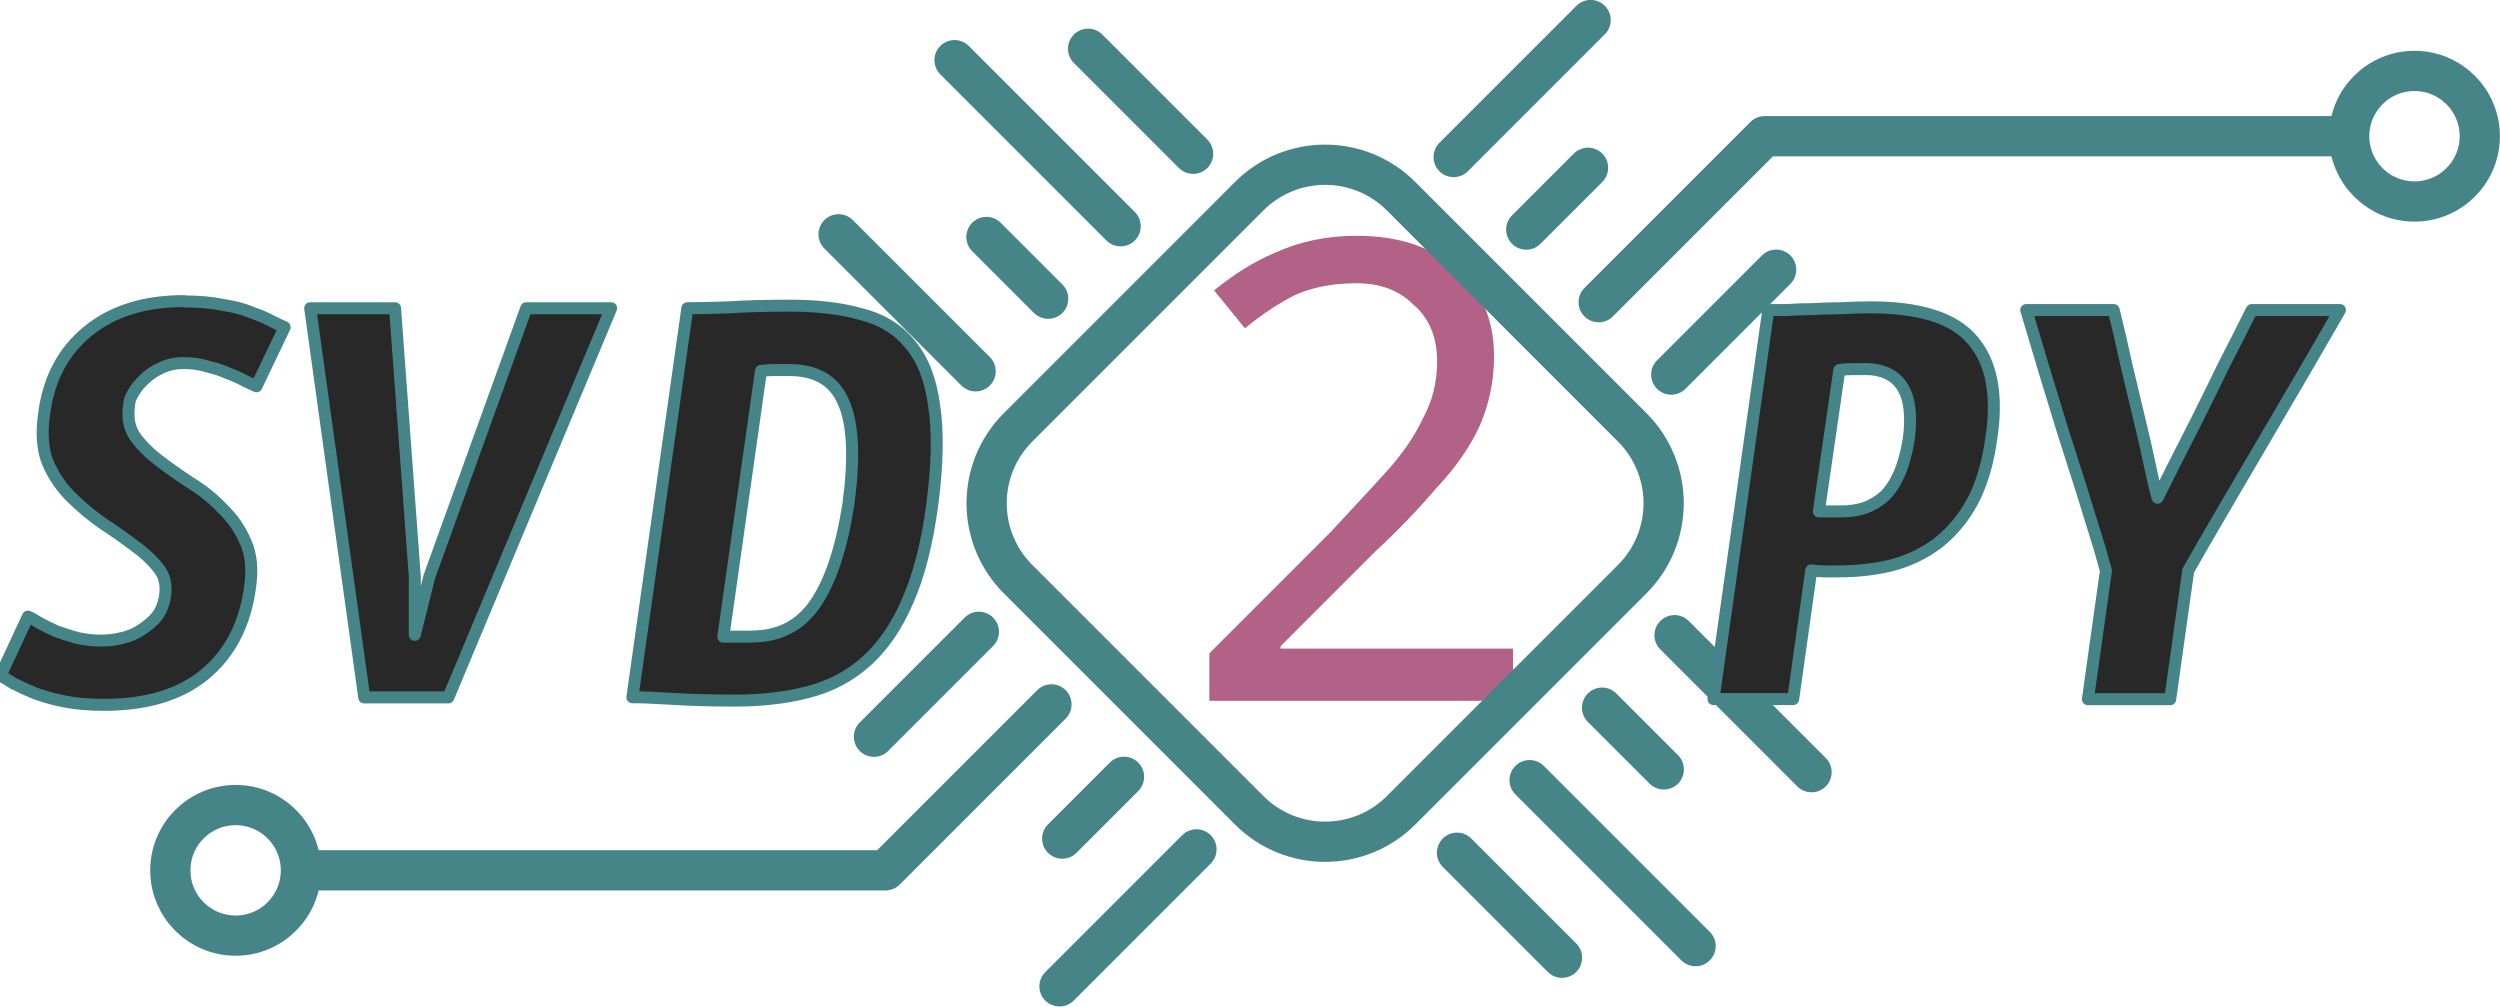
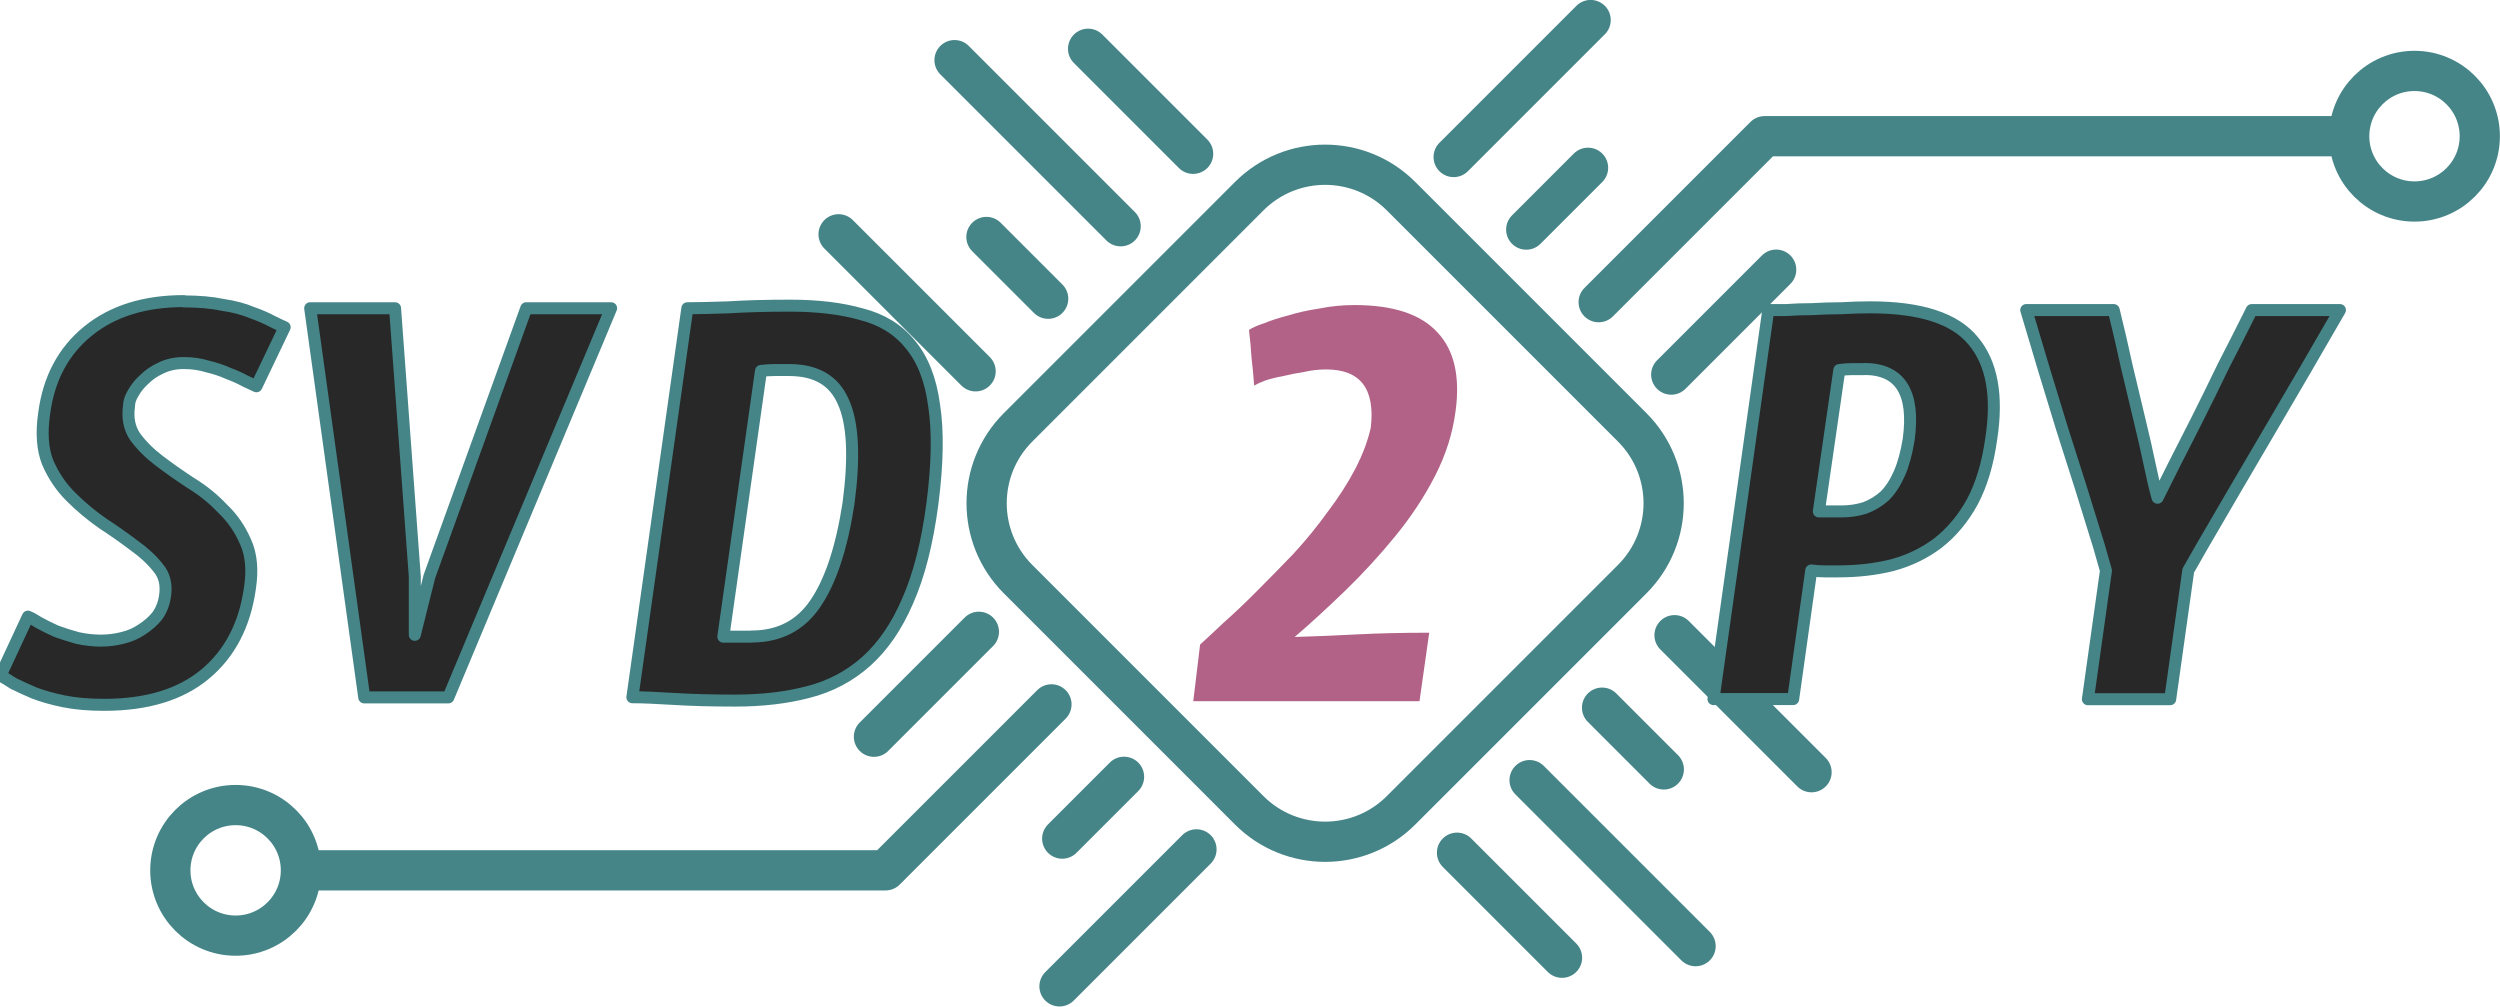
<svg xmlns="http://www.w3.org/2000/svg" width="16.465mm" height="6.628mm" viewBox="0 0 16.465 6.628" version="1.1" id="svg1">
  <defs id="defs1" />
  <g id="layer1" transform="translate(-39.12116,-77.61894)">
-     <text xml:space="preserve" style="font-style:normal;font-variant:normal;font-weight:normal;font-stretch:normal;font-size:4.233px;font-family:Timmana;-inkscape-font-specification:'Timmana, Normal';font-variant-ligatures:normal;font-variant-caps:normal;font-variant-numeric:normal;font-variant-east-asian:normal;fill:#b16286;fill-opacity:1;stroke:none;stroke-width:0.265;stroke-linejoin:round;stroke-dasharray:none;stroke-dashoffset:0;stroke-opacity:1" x="46.884" y="82.237" id="text3">
-       <tspan id="tspan3" style="fill:#b16286;fill-opacity:1;stroke:none;stroke-width:0.265" x="46.884" y="82.237">2</tspan>
-     </text>
+     <path d="m 48.47,82.237 h -1.49 l 0.045,-0.373 q 0.062,-0.056 0.158,-0.147 0.102,-0.09 0.214,-0.203 0.119,-0.119 0.243,-0.248 0.124,-0.135 0.226,-0.277 0.107,-0.141 0.181,-0.282 0.073,-0.141 0.102,-0.271 0.045,-0.384 -0.294,-0.384 -0.073,0 -0.147,0.017 -0.073,0.011 -0.141,0.028 -0.062,0.011 -0.113,0.028 -0.045,0.017 -0.073,0.034 -0.006,-0.09 -0.017,-0.181 -0.006,-0.096 -0.017,-0.186 0.034,-0.023 0.102,-0.045 0.068,-0.028 0.158,-0.051 0.09,-0.028 0.203,-0.045 0.113,-0.023 0.231,-0.023 0.384,0 0.548,0.181 0.164,0.175 0.119,0.514 -0.028,0.22 -0.135,0.429 -0.107,0.209 -0.265,0.401 -0.152,0.186 -0.327,0.356 -0.175,0.169 -0.333,0.305 0.203,-0.006 0.412,-0.017 0.214,-0.011 0.474,-0.011 z" id="text3" style="font-size:4.233px;font-family:Timmana;-inkscape-font-specification:'Timmana, Normal';fill:#b16286;stroke-width:0.265;stroke-linejoin:round" aria-label="2" />
    <g id="g21" style="stroke:#458588;stroke-opacity:1">
      <rect style="fill:none;fill-opacity:1;stroke:#458588;stroke-width:0.265;stroke-linecap:round;stroke-linejoin:round;stroke-dasharray:none;stroke-dashoffset:0;stroke-opacity:1" id="rect2-8-7" width="3.567" height="3.567" x="-25.178" y="89.279" ry="0.707" rx="0.707" transform="rotate(-45)" />
      <g id="g15-1" transform="rotate(-45,51.35108,123.231)" style="stroke:#458588;stroke-opacity:1">
        <path style="fill:#000000;fill-opacity:1;stroke:#458588;stroke-width:0.265;stroke-linecap:round;stroke-linejoin:round;stroke-dasharray:none;stroke-dashoffset:0;stroke-opacity:1" d="M 77.77,88.603 V 87.327" id="path8-2" />
        <path style="fill:#000000;fill-opacity:1;stroke:#458588;stroke-width:0.265;stroke-linecap:round;stroke-linejoin:round;stroke-dasharray:none;stroke-dashoffset:0;stroke-opacity:1" d="M 78.446,88.603 V 88.028" id="path9-2" />
        <path style="fill:#000000;fill-opacity:1;stroke:#458588;stroke-width:0.265;stroke-linecap:round;stroke-linejoin:round;stroke-dasharray:none;stroke-dashoffset:0;stroke-opacity:1" d="M 79.121,88.603 V 87.056" id="path10-0" />
        <path style="fill:#000000;fill-opacity:1;stroke:#458588;stroke-width:0.265;stroke-linecap:round;stroke-linejoin:round;stroke-dasharray:none;stroke-dashoffset:0;stroke-opacity:1" d="M 79.796,88.603 V 87.625" id="path11-2" />
      </g>
      <g id="g20" style="stroke:#458588;stroke-opacity:1">
        <path style="fill:#000000;fill-opacity:1;stroke:#458588;stroke-width:0.265;stroke-linecap:round;stroke-linejoin:round;stroke-dasharray:none;stroke-dashoffset:0;stroke-opacity:1" d="m 48.695,78.653 0.902,-0.902" id="path8-8-7" />
        <path style="fill:#000000;fill-opacity:1;stroke:#458588;stroke-width:0.265;stroke-linecap:round;stroke-linejoin:round;stroke-dasharray:none;stroke-dashoffset:0;stroke-opacity:1" d="m 49.173,79.131 0.407,-0.407" id="path9-7-5" />
        <path id="path10-4-1" style="fill:none;fill-opacity:1;stroke:#458588;stroke-width:0.265;stroke-linecap:round;stroke-linejoin:round;stroke-dasharray:none;stroke-dashoffset:0;stroke-opacity:1" d="m 49.65,79.609 1.093,-1.093 m 10e-7,-10e-7 h 3.85 m -10e-7,0 a 0.43,0.43 0 0 1 0.43,-0.43 0.43,0.43 0 0 1 0.43,0.43 0.43,0.43 0 0 1 -0.43,0.43 0.43,0.43 0 0 1 -0.43,-0.43 z" />
        <path style="fill:#000000;fill-opacity:1;stroke:#458588;stroke-width:0.265;stroke-linecap:round;stroke-linejoin:round;stroke-dasharray:none;stroke-dashoffset:0;stroke-opacity:1" d="m 50.128,80.086 0.691,-0.691" id="path11-1-7" />
      </g>
      <g id="g13-4" transform="rotate(-45,51.35108,123.231)" style="stroke:#458588;stroke-opacity:1">
        <path style="fill:#000000;fill-opacity:1;stroke:#458588;stroke-width:0.265;stroke-linecap:round;stroke-linejoin:round;stroke-dasharray:none;stroke-dashoffset:0;stroke-opacity:1" d="m 79.796,93.087 v 1.276" id="path8-8-5-1" />
        <path style="fill:#000000;fill-opacity:1;stroke:#458588;stroke-width:0.265;stroke-linecap:round;stroke-linejoin:round;stroke-dasharray:none;stroke-dashoffset:0;stroke-opacity:1" d="m 79.121,93.087 v 0.575" id="path9-7-8-71" />
        <path style="fill:#000000;fill-opacity:1;stroke:#458588;stroke-width:0.265;stroke-linecap:round;stroke-linejoin:round;stroke-dasharray:none;stroke-dashoffset:0;stroke-opacity:1" d="m 78.446,93.087 v 1.546" id="path10-4-4-1" />
        <path style="fill:#000000;fill-opacity:1;stroke:#458588;stroke-width:0.265;stroke-linecap:round;stroke-linejoin:round;stroke-dasharray:none;stroke-dashoffset:0;stroke-opacity:1" d="m 77.77,93.087 v 0.978" id="path11-1-3-1" />
      </g>
      <g id="g19" style="stroke:#458588;stroke-opacity:1">
        <path style="fill:#000000;fill-opacity:1;stroke:#458588;stroke-width:0.265;stroke-linecap:round;stroke-linejoin:round;stroke-dasharray:none;stroke-dashoffset:0;stroke-opacity:1" d="m 47.001,83.213 -0.902,0.902" id="path8-8-5-9-0" />
        <path style="fill:#000000;fill-opacity:1;stroke:#458588;stroke-width:0.265;stroke-linecap:round;stroke-linejoin:round;stroke-dasharray:none;stroke-dashoffset:0;stroke-opacity:1" d="m 46.524,82.735 -0.407,0.407" id="path9-7-8-7-4" />
        <path id="path10-4-4-9-0" style="fill:none;fill-opacity:1;stroke:#458588;stroke-width:0.265;stroke-linecap:round;stroke-linejoin:round;stroke-dasharray:none;stroke-dashoffset:0;stroke-opacity:1" d="m 46.046,82.258 -1.093,1.093 m -3.85,-1e-6 h 3.85 m -4.71,3e-6 a 0.43,0.43 0 0 1 0.43,-0.43 0.43,0.43 0 0 1 0.43,0.43 0.43,0.43 0 0 1 -0.43,0.43 0.43,0.43 0 0 1 -0.43,-0.43 z" />
        <path style="fill:#000000;fill-opacity:1;stroke:#458588;stroke-width:0.265;stroke-linecap:round;stroke-linejoin:round;stroke-dasharray:none;stroke-dashoffset:0;stroke-opacity:1" d="m 45.568,81.78 -0.691,0.691" id="path11-1-3-9-8" />
      </g>
    </g>
    <path d="m 51.399,80.05 q -0.04,0 -0.079,0 -0.04,0 -0.085,0.006 l -0.135,0.931 h 0.152 q 0.079,0 0.152,-0.023 0.073,-0.028 0.13,-0.079 0.056,-0.056 0.096,-0.147 0.04,-0.09 0.062,-0.226 0.062,-0.463 -0.294,-0.463 z m -0.632,-0.389 q 0.045,0 0.119,0 0.079,-0.006 0.169,-0.006 0.096,-0.006 0.192,-0.006 0.102,-0.006 0.192,-0.006 0.497,0 0.677,0.22 0.186,0.22 0.119,0.649 -0.034,0.243 -0.124,0.412 -0.09,0.164 -0.226,0.271 -0.135,0.102 -0.305,0.147 -0.164,0.04 -0.35,0.04 -0.045,0 -0.09,0 -0.045,0 -0.09,-0.006 l -0.119,0.847 h -0.525 z m 2.647,2.563 h -0.542 l 0.119,-0.847 -0.045,-0.158 q -0.119,-0.389 -0.243,-0.773 -0.119,-0.384 -0.237,-0.785 h 0.576 q 0.045,0.181 0.085,0.367 0.045,0.186 0.085,0.356 0.04,0.164 0.068,0.299 0.028,0.135 0.051,0.214 0.04,-0.079 0.107,-0.214 0.068,-0.135 0.152,-0.299 0.085,-0.169 0.175,-0.356 0.096,-0.186 0.186,-0.367 h 0.581 q -0.231,0.401 -0.457,0.785 -0.226,0.384 -0.452,0.773 l -0.09,0.158 z" id="text4" style="font-size:4.233px;font-family:Timmana;-inkscape-font-specification:'Timmana, Normal';fill:#282828;stroke-width:0.079;stroke-linejoin:round;stroke:#458588;stroke-opacity:1;stroke-dasharray:none" aria-label="PY" />
    <path d="m 40.329,79.604 q 0.152,0 0.26,0.023 0.113,0.017 0.192,0.051 0.079,0.028 0.13,0.056 0.056,0.028 0.085,0.04 l -0.186,0.389 q -0.023,-0.011 -0.073,-0.034 -0.051,-0.028 -0.113,-0.051 -0.062,-0.028 -0.135,-0.045 -0.073,-0.023 -0.158,-0.023 -0.085,0 -0.152,0.034 -0.062,0.028 -0.107,0.073 -0.045,0.04 -0.073,0.09 -0.028,0.045 -0.028,0.085 -0.017,0.119 0.04,0.203 0.062,0.085 0.158,0.158 0.096,0.073 0.209,0.147 0.119,0.073 0.209,0.169 0.096,0.09 0.152,0.22 0.056,0.124 0.028,0.305 -0.051,0.361 -0.294,0.564 -0.243,0.203 -0.666,0.203 -0.152,0 -0.265,-0.023 -0.113,-0.023 -0.198,-0.056 -0.079,-0.034 -0.135,-0.062 -0.051,-0.034 -0.085,-0.051 l 0.181,-0.389 q 0.028,0.011 0.073,0.04 0.051,0.028 0.113,0.056 0.062,0.023 0.141,0.045 0.079,0.017 0.152,0.017 0.073,0 0.141,-0.017 0.073,-0.017 0.13,-0.056 0.062,-0.04 0.102,-0.09 0.04,-0.056 0.051,-0.13 0.017,-0.113 -0.045,-0.186 -0.062,-0.079 -0.158,-0.147 -0.096,-0.073 -0.209,-0.147 -0.113,-0.079 -0.209,-0.175 -0.096,-0.096 -0.152,-0.226 -0.051,-0.13 -0.023,-0.322 0.045,-0.344 0.288,-0.542 0.243,-0.198 0.632,-0.198 z m 1.191,2.608 -0.356,-2.563 h 0.559 l 0.13,1.767 v 0.384 l 0.096,-0.384 0.638,-1.767 h 0.559 l -1.072,2.563 z m 2.551,-0.401 q 0.271,0 0.418,-0.214 0.152,-0.22 0.22,-0.66 0.062,-0.463 -0.034,-0.672 -0.09,-0.209 -0.356,-0.209 -0.051,0 -0.096,0 -0.045,0 -0.09,0.006 l -0.248,1.75 q 0.045,0 0.09,0 0.045,0 0.096,0 z M 43.648,79.649 q 0.096,0 0.271,-0.006 0.175,-0.011 0.406,-0.011 0.271,0 0.468,0.056 0.203,0.051 0.322,0.198 0.124,0.147 0.158,0.401 0.04,0.254 -0.011,0.649 -0.051,0.389 -0.164,0.643 -0.107,0.248 -0.271,0.395 -0.164,0.147 -0.384,0.203 -0.214,0.056 -0.48,0.056 -0.231,0 -0.406,-0.011 -0.175,-0.011 -0.271,-0.011 z" id="text2" style="font-size:4.233px;font-family:Timmana;-inkscape-font-specification:'Timmana, Normal';fill:#282828;stroke-width:0.079;stroke-linejoin:round;stroke:#458588;stroke-opacity:1;stroke-dasharray:none" aria-label="SVD" />
  </g>
</svg>
